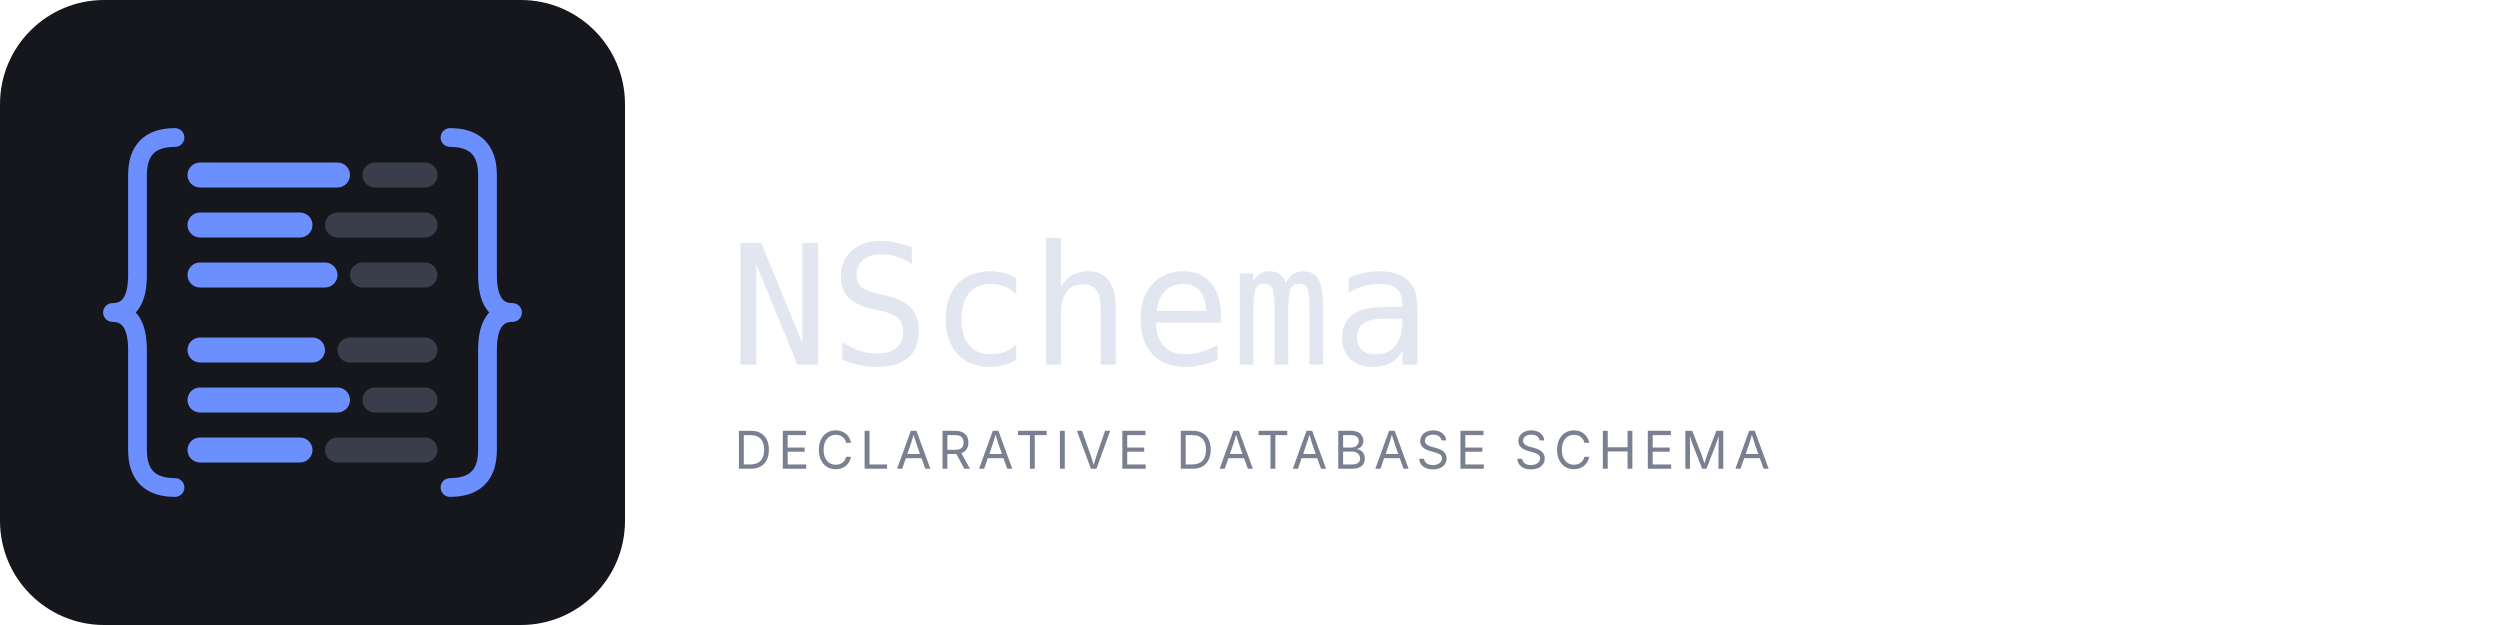
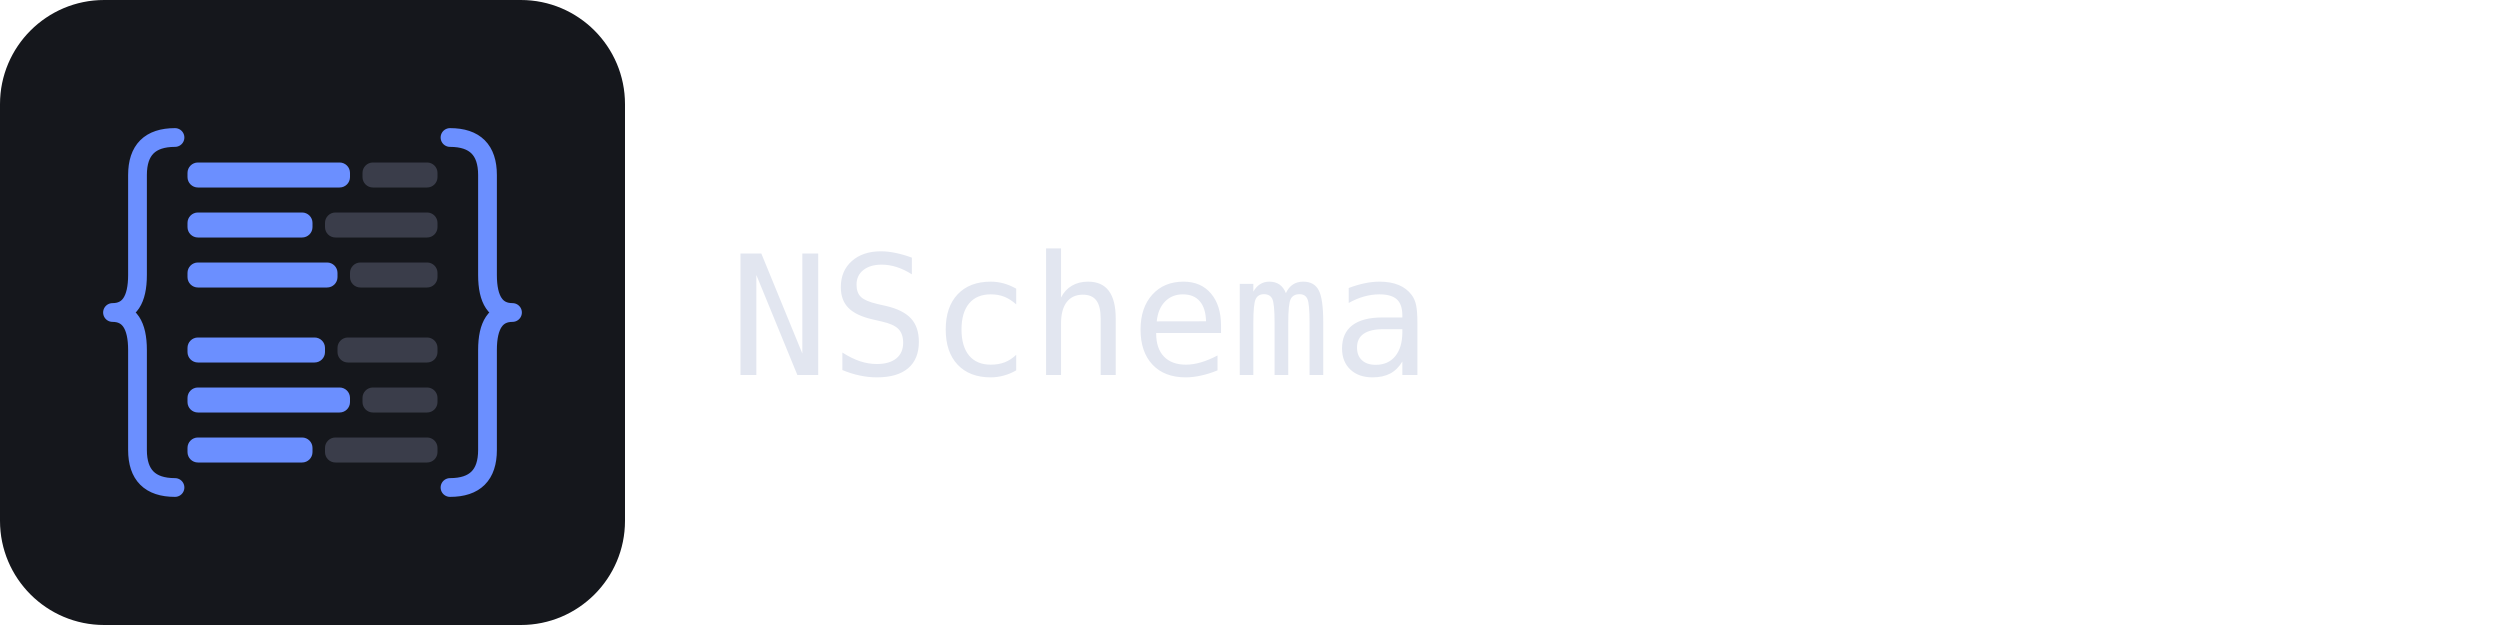
- <svg xmlns="http://www.w3.org/2000/svg" viewBox="0 0 480 120" role="img" aria-label="NSchema - declarative database schema">
-   <rect x="0" y="0" width="120" height="120" rx="20" fill="#15171c" />
-   <g transform="translate(0, 0) scale(1.2)">
-     <path d="M 28 22 Q 22 22 22 28 L 22 44 Q 22 50 18 50 Q 22 50 22 56 L 22 72 Q 22 78 28 78" fill="none" stroke="#6b8fff" stroke-width="3" stroke-linecap="round" stroke-linejoin="round" />
-     <path d="M 72 22 Q 78 22 78 28 L 78 44 Q 78 50 82 50 Q 78 50 78 56 L 78 72 Q 78 78 72 78" fill="none" stroke="#6b8fff" stroke-width="3" stroke-linecap="round" stroke-linejoin="round" />
-     <rect x="30" y="26" width="26" height="4" rx="2" fill="#6b8fff" />
-     <rect x="58" y="26" width="12" height="4" rx="2" fill="#3a3d4a" />
-     <rect x="30" y="34" width="20" height="4" rx="2" fill="#6b8fff" />
-     <rect x="52" y="34" width="18" height="4" rx="2" fill="#3a3d4a" />
-     <rect x="30" y="42" width="24" height="4" rx="2" fill="#6b8fff" />
-     <rect x="56" y="42" width="14" height="4" rx="2" fill="#3a3d4a" />
-     <rect x="30" y="54" width="22" height="4" rx="2" fill="#6b8fff" />
-     <rect x="54" y="54" width="16" height="4" rx="2" fill="#3a3d4a" />
-     <rect x="30" y="62" width="26" height="4" rx="2" fill="#6b8fff" />
-     <rect x="58" y="62" width="12" height="4" rx="2" fill="#3a3d4a" />
-     <rect x="30" y="70" width="20" height="4" rx="2" fill="#6b8fff" />
-     <rect x="52" y="70" width="18" height="4" rx="2" fill="#3a3d4a" />
+ <svg xmlns="http://www.w3.org/2000/svg" width="100%" height="100%" viewBox="0 0 480 120" version="1.1" xml:space="preserve" style="fill-rule:evenodd;clip-rule:evenodd;stroke-linecap:round;stroke-linejoin:round;">
+   <path d="M120,20L120,100C120,111.038 111.038,120 100,120L20,120C8.962,120 0,111.038 0,100L0,20C0,8.962 8.962,0 20,0L100,0C111.038,0 120,8.962 120,20Z" style="fill:rgb(21,23,28);" />
+   <g transform="matrix(1.2,0,0,1.2,0,0)">
+     <path d="M28,22C24,22 22,24 22,28L22,44C22,48 20.667,50 18,50C20.667,50 22,52 22,56L22,72C22,76 24,78 28,78" style="fill:none;fill-rule:nonzero;stroke:rgb(107,143,255);stroke-width:3px;" />
+     <path d="M72,22C76,22 78,24 78,28L78,44C78,48 79.333,50 82,50C79.333,50 78,52 78,56L78,72C78,76 76,78 72,78" style="fill:none;fill-rule:nonzero;stroke:rgb(107,143,255);stroke-width:3px;" />
+     <path d="M56,27.667L56,28.333C56,29.253 55.253,30 54.333,30L31.667,30C30.747,30 30,29.253 30,28.333L30,27.667C30,26.747 30.747,26 31.667,26L54.333,26C55.253,26 56,26.747 56,27.667Z" style="fill:rgb(107,143,255);" />
+     <path d="M70,27.667L70,28.333C70,29.253 69.253,30 68.333,30L59.667,30C58.747,30 58,29.253 58,28.333L58,27.667C58,26.747 58.747,26 59.667,26L68.333,26C69.253,26 70,26.747 70,27.667Z" style="fill:rgb(58,61,74);" />
+     <path d="M50,35.667L50,36.333C50,37.253 49.253,38 48.333,38L31.667,38C30.747,38 30,37.253 30,36.333L30,35.667C30,34.747 30.747,34 31.667,34L48.333,34C49.253,34 50,34.747 50,35.667Z" style="fill:rgb(107,143,255);" />
+     <path d="M70,35.667L70,36.333C70,37.253 69.253,38 68.333,38L53.667,38C52.747,38 52,37.253 52,36.333L52,35.667C52,34.747 52.747,34 53.667,34L68.333,34C69.253,34 70,34.747 70,35.667Z" style="fill:rgb(58,61,74);" />
+     <path d="M54,43.667L54,44.333C54,45.253 53.253,46 52.333,46L31.667,46C30.747,46 30,45.253 30,44.333L30,43.667C30,42.747 30.747,42 31.667,42L52.333,42C53.253,42 54,42.747 54,43.667Z" style="fill:rgb(107,143,255);" />
+     <path d="M70,43.667L70,44.333C70,45.253 69.253,46 68.333,46L57.667,46C56.747,46 56,45.253 56,44.333L56,43.667C56,42.747 56.747,42 57.667,42L68.333,42C69.253,42 70,42.747 70,43.667Z" style="fill:rgb(58,61,74);" />
+     <path d="M52,55.667L52,56.333C52,57.253 51.253,58 50.333,58L31.667,58C30.747,58 30,57.253 30,56.333L30,55.667C30,54.747 30.747,54 31.667,54L50.333,54C51.253,54 52,54.747 52,55.667Z" style="fill:rgb(107,143,255);" />
+     <path d="M70,55.667L70,56.333C70,57.253 69.253,58 68.333,58L55.667,58C54.747,58 54,57.253 54,56.333L54,55.667C54,54.747 54.747,54 55.667,54L68.333,54C69.253,54 70,54.747 70,55.667Z" style="fill:rgb(58,61,74);" />
+     <path d="M56,63.667L56,64.333C56,65.253 55.253,66 54.333,66L31.667,66C30.747,66 30,65.253 30,64.333L30,63.667C30,62.747 30.747,62 31.667,62L54.333,62C55.253,62 56,62.747 56,63.667Z" style="fill:rgb(107,143,255);" />
+     <path d="M70,63.667L70,64.333C70,65.253 69.253,66 68.333,66L59.667,66C58.747,66 58,65.253 58,64.333L58,63.667C58,62.747 58.747,62 59.667,62L68.333,62C69.253,62 70,62.747 70,63.667Z" style="fill:rgb(58,61,74);" />
+     <path d="M50,71.667L50,72.333C50,73.253 49.253,74 48.333,74L31.667,74C30.747,74 30,73.253 30,72.333L30,71.667C30,70.747 30.747,70 31.667,70L48.333,70C49.253,70 50,70.747 50,71.667Z" style="fill:rgb(107,143,255);" />
+     <path d="M70,71.667L70,72.333C70,73.253 69.253,74 68.333,74L53.667,74C52.747,74 52,73.253 52,72.333L52,71.667C52,70.747 52.747,70 53.667,70L68.333,70C69.253,70 70,70.747 70,71.667Z" style="fill:rgb(58,61,74);" />
  </g>
-   <text x="140" y="70" font-family="'JetBrains Mono', 'SF Mono', Menlo, Consolas, monospace" font-size="32" font-weight="500" fill="#e2e6f0">NSchema</text>
-   <text x="141" y="90" font-family="system-ui, -apple-system, sans-serif" font-size="10" font-weight="400" letter-spacing="1.2" fill="#7a8090">DECLARATIVE DATABASE SCHEMA</text>
+   <g transform="matrix(1,0,0,1,140,72)">
+     <text x="0px" y="0px" style="font-family:'Menlo-Regular', 'Menlo', monospace;font-size:32px;fill:rgb(226,230,240);">NSchema</text>
+   </g>
</svg>
